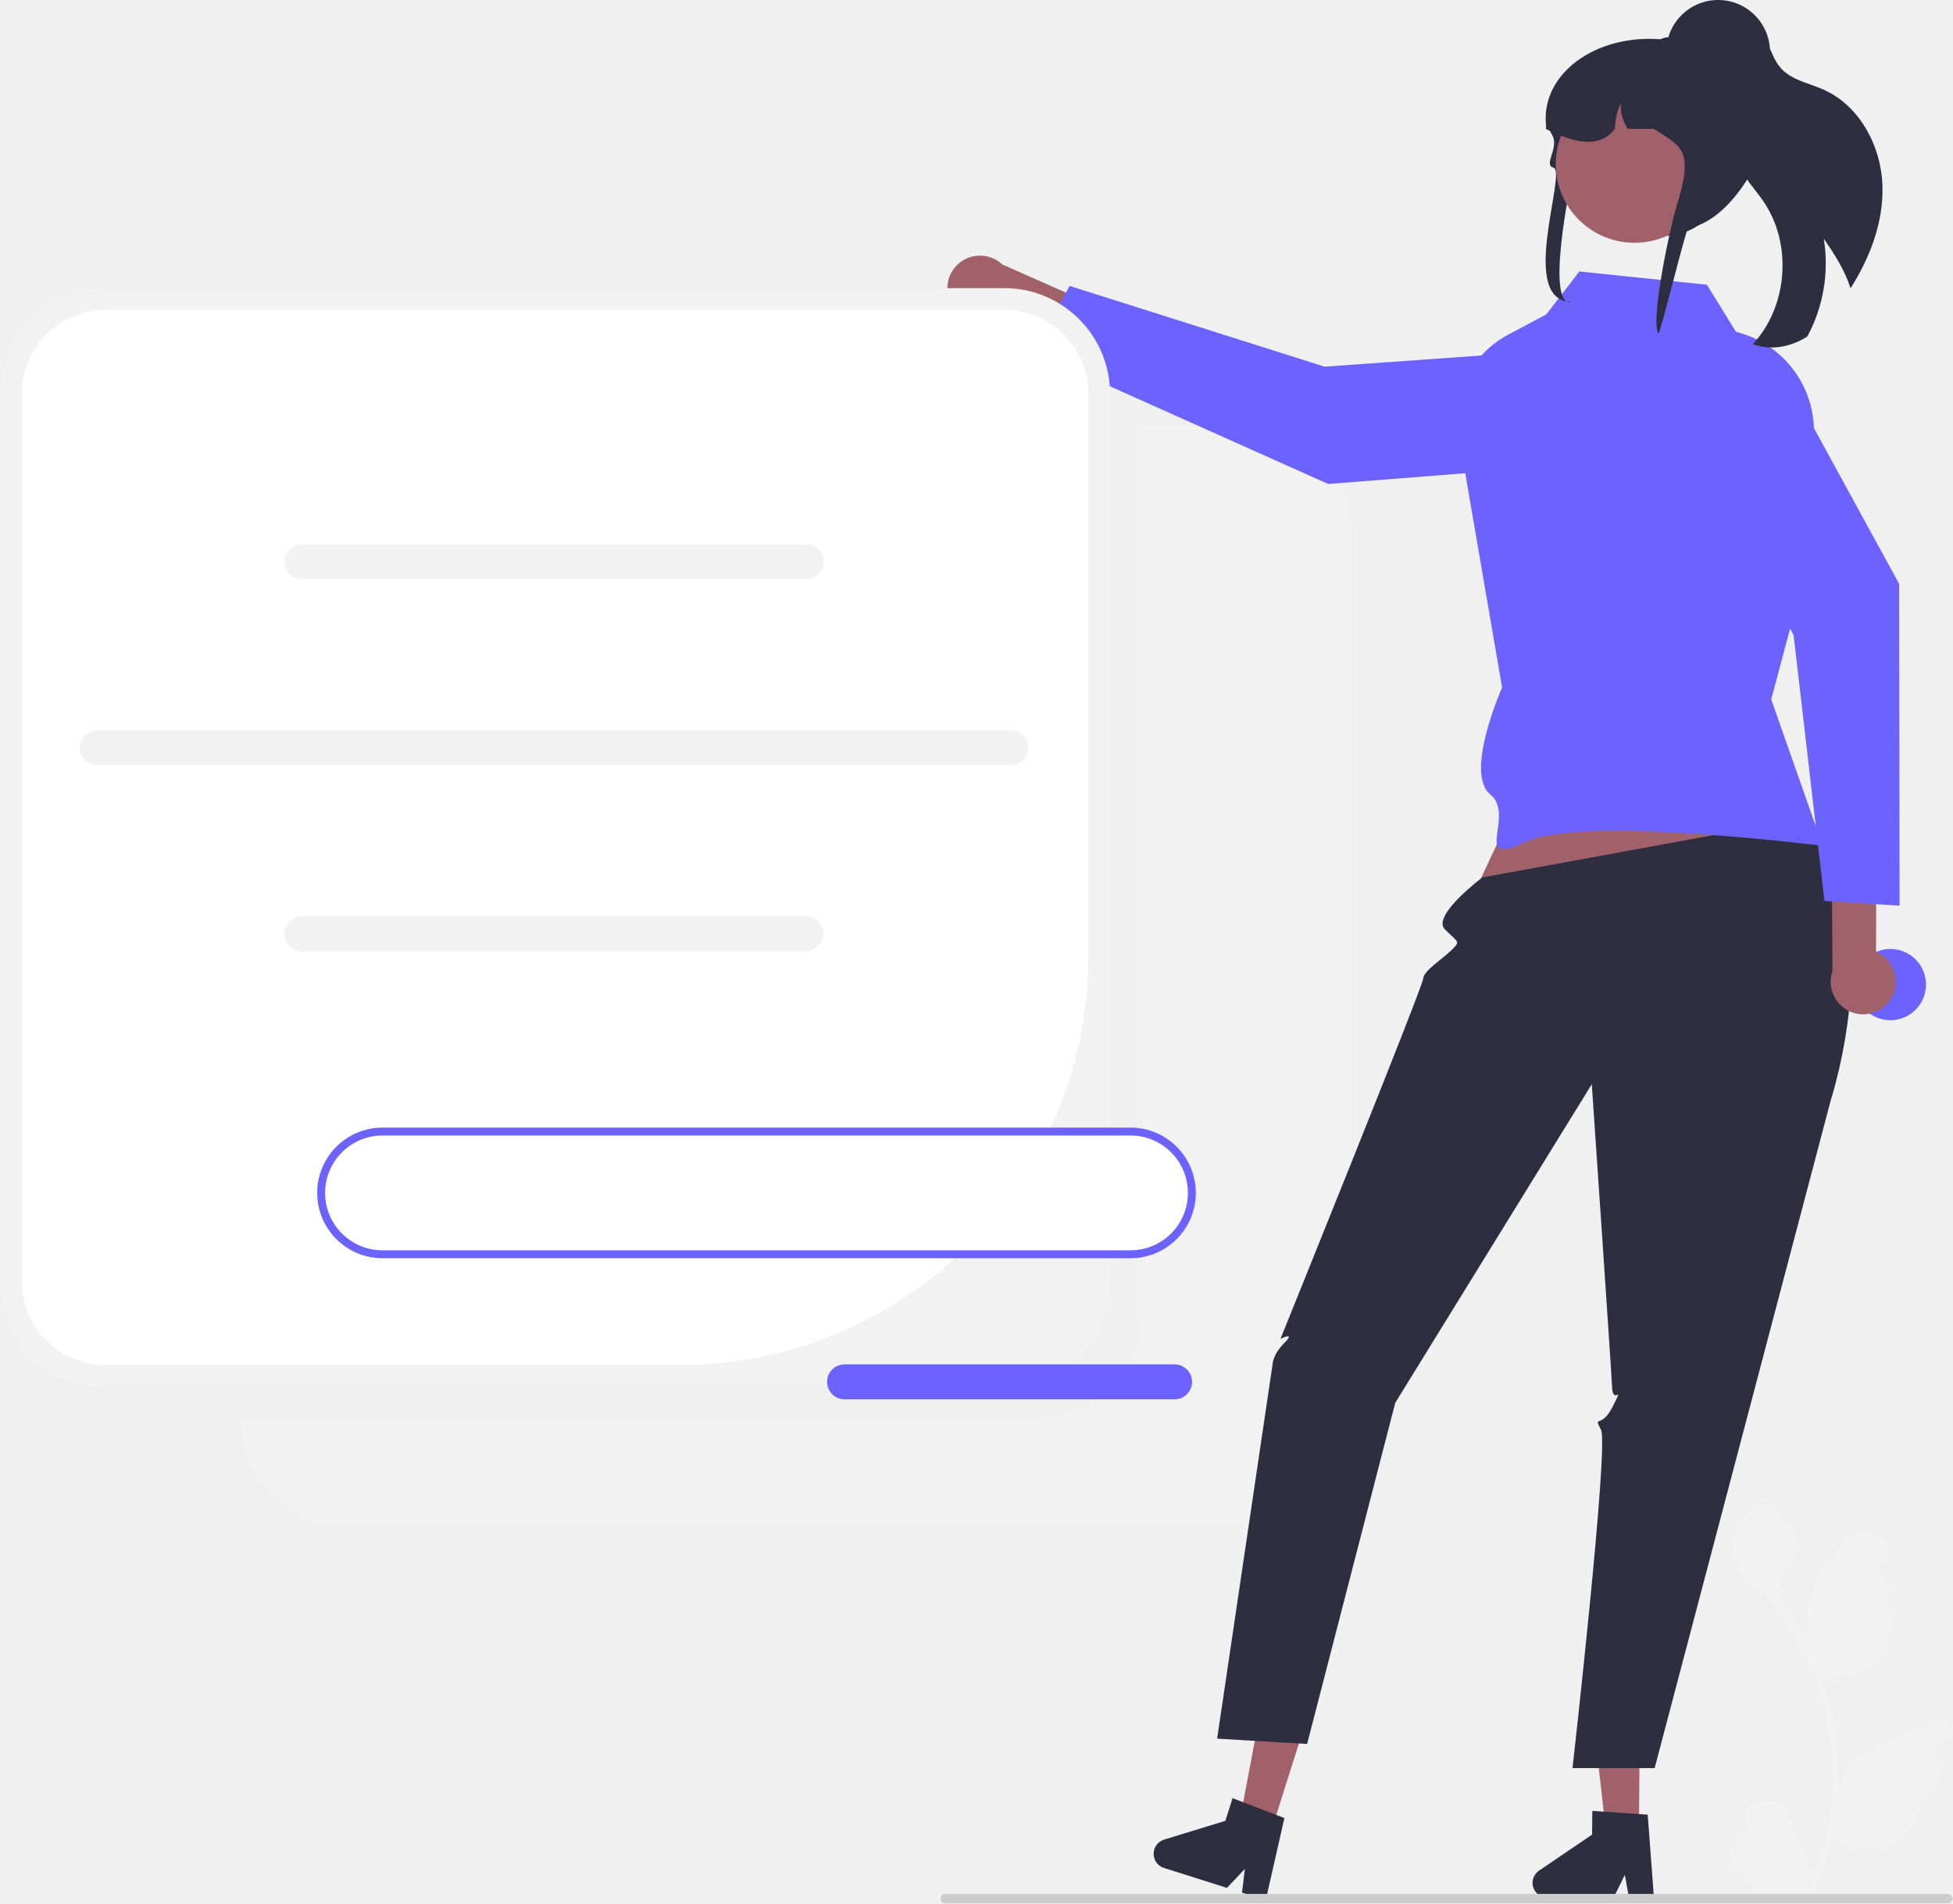
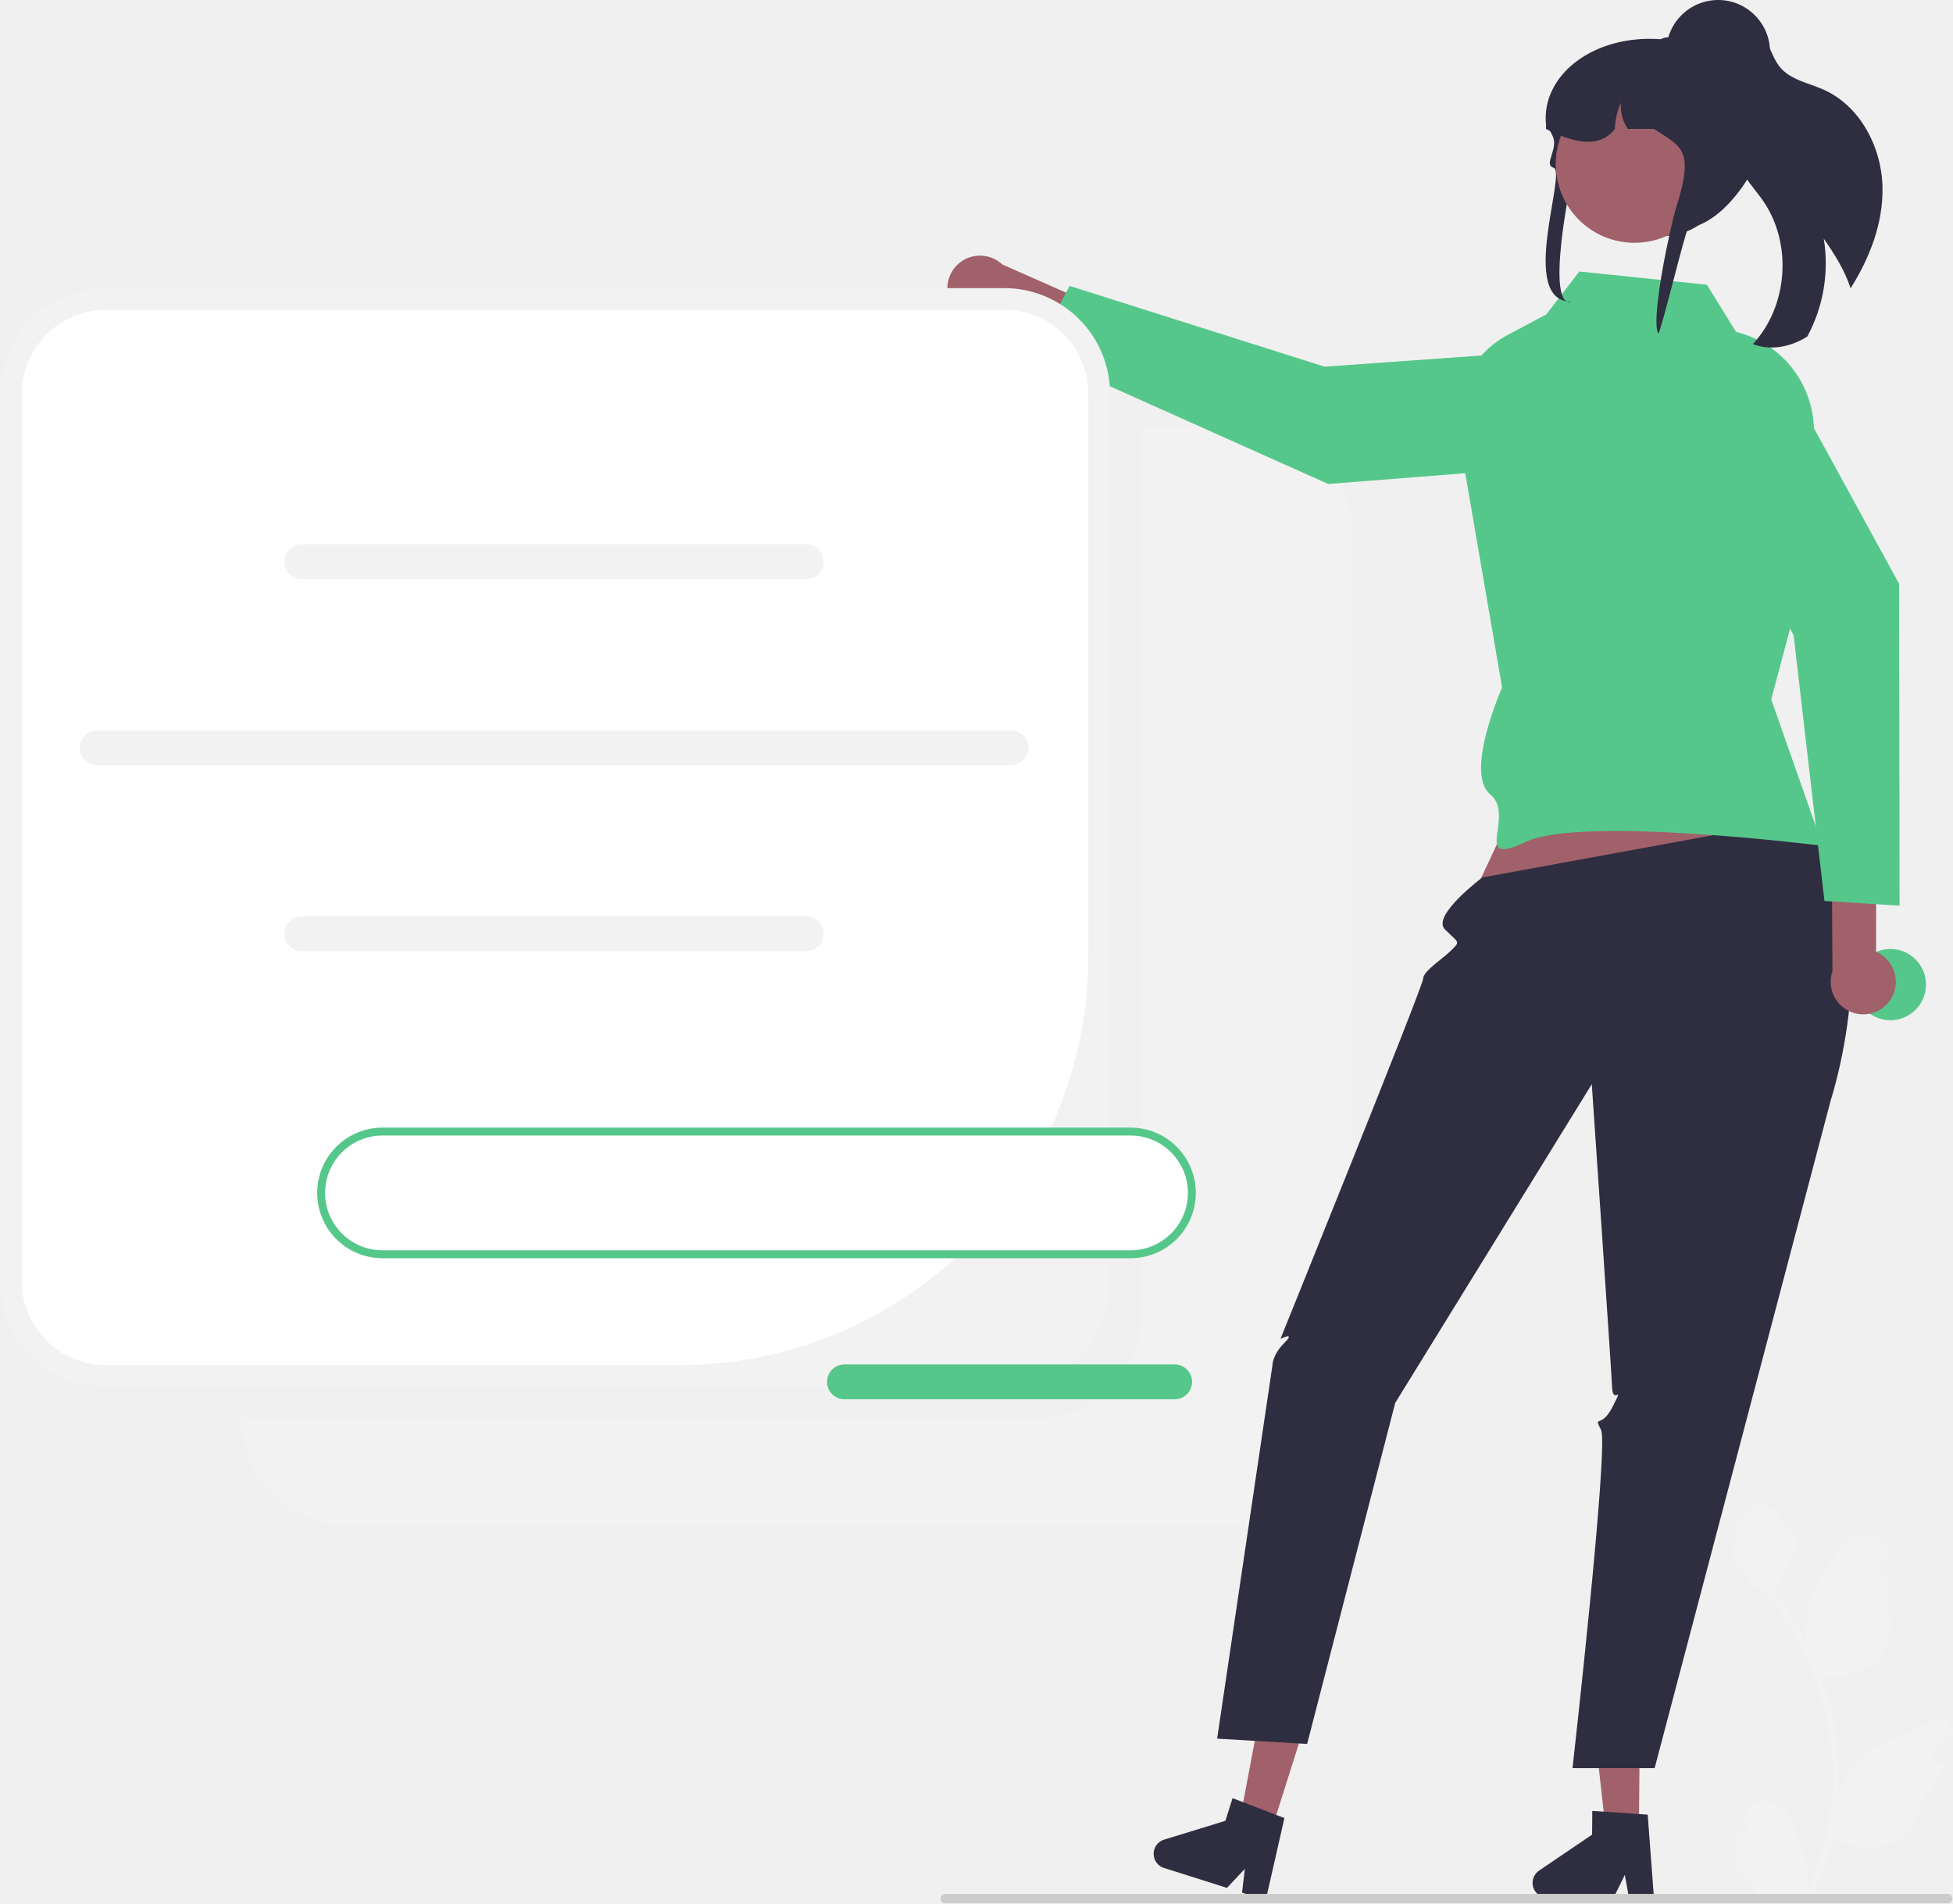
<svg xmlns="http://www.w3.org/2000/svg" data-name="Layer 1" width="493.461" height="480.848" viewBox="0 0 493.461 480.848">
  <path d="M668.007,317.365H641.751V541.211a26.744,26.744,0,0,1-26.744,26.744H414.269v.256a26.744,26.744,0,0,0,26.744,26.744h226.993a26.744,26.744,0,0,0,26.744-26.744V344.109A26.744,26.744,0,0,0,668.007,317.365Z" transform="translate(-353.2694 -209.5759)" fill="#f2f2f2" />
  <path d="M792.472,673.091a2.269,2.269,0,0,0,1.645-3.933l-.155-.618q.031-.074.062-.148a6.094,6.094,0,0,1,11.241.042c1.839,4.428,4.179,8.864,4.756,13.546a18.029,18.029,0,0,1-.316,6.2,72.281,72.281,0,0,0,6.575-30.021,69.764,69.764,0,0,0-.433-7.783q-.358-3.178-.995-6.31a73.119,73.119,0,0,0-14.5-30.99,19.459,19.459,0,0,1-8.093-8.397,14.843,14.843,0,0,1-1.35-4.056c.394.052,1.486-5.949,1.188-6.317.549-.833,1.532-1.247,2.131-2.06,2.982-4.043,7.091-3.337,9.236,2.157,4.582,2.313,4.627,6.148,1.815,9.837-1.789,2.347-2.035,5.522-3.604,8.035.162.207.329.407.491.614a73.591,73.591,0,0,1,7.681,12.169,30.593,30.593,0,0,1,1.826-14.21c1.748-4.217,5.025-7.769,7.91-11.415a6.279,6.279,0,0,1,11.184,3.083q.009.081.017.161-.643.363-1.259.77a3.078,3.078,0,0,0,1.241,5.602l.063.01a30.627,30.627,0,0,1-.807,4.579c3.702,14.316-4.29,19.53-15.701,19.764-.252.129-.497.258-.749.381a75.114,75.114,0,0,1,4.043,19.028,71.243,71.243,0,0,1-.052,11.503l.019-.136a18.826,18.826,0,0,1,6.427-10.87c4.946-4.063,11.933-5.559,17.268-8.824a3.533,3.533,0,0,1,5.411,3.437l-.022.143a20.677,20.677,0,0,0-2.319,1.117q-.643.363-1.259.77a3.078,3.078,0,0,0,1.241,5.602l.063.01c.045.006.084.013.129.019a30.654,30.654,0,0,1-5.639,8.829c-2.315,12.497-12.256,13.683-22.89,10.044h-.006a75.093,75.093,0,0,1-5.044,14.726H792.923c-.065-.2-.123-.407-.181-.607a20.474,20.474,0,0,0,4.986-.297c-1.337-1.641-2.674-3.294-4.011-4.935a1.121,1.121,0,0,1-.084-.097c-.678-.84-1.363-1.673-2.041-2.512l-0-.001a29.99,29.99,0,0,1,.879-7.64Z" transform="translate(-353.2694 -209.5759)" fill="#f2f2f2" />
  <path d="M593.994,286.915a8.246,8.246,0,0,0,12.466,1.526l37.465,16.903,7.223-9.213-44.644-19.75a8.235,8.235,0,0,0-12.509,10.535Z" transform="translate(-353.2694 -209.5759)" fill="#a0616a" />
-   <path d="M754.778,297.455l3.716,21.056a7.155,7.155,0,0,1-6.485,8.376l-63.139,4.965L614.653,298.637l8.864-16.827L687.944,302.212Z" transform="translate(-353.2694 -209.5759)" fill="#6c63ff" />
+   <path d="M754.778,297.455l3.716,21.056a7.155,7.155,0,0,1-6.485,8.376l-63.139,4.965L614.653,298.637l8.864-16.827L687.944,302.212Z" transform="translate(-353.2694 -209.5759)" fill="#56c78a" />
  <rect y="72.789" width="280.481" height="277.59" rx="26.744" fill="#f2f2f2" />
  <path d="M380.014,287.865a21.244,21.244,0,0,0-21.244,21.244V533.211a21.244,21.244,0,0,0,21.244,21.244H524.886A103.364,103.364,0,0,0,628.25,451.091V309.109a21.244,21.244,0,0,0-21.244-21.244Z" transform="translate(-353.2694 -209.5759)" fill="#fff" />
  <path d="M556.965,355.876H429.559a4.408,4.408,0,1,1,0-8.816H556.965a4.408,4.408,0,0,1,0,8.816Z" transform="translate(-353.2694 -209.5759)" fill="#f2f2f2" />
  <path d="M556.965,449.876H429.559a4.408,4.408,0,1,1,0-8.816H556.965a4.408,4.408,0,0,1,0,8.816Z" transform="translate(-353.2694 -209.5759)" fill="#f2f2f2" />
  <path d="M608.702,402.907H377.822a4.408,4.408,0,1,1,0-8.816H608.702a4.408,4.408,0,0,1,0,8.816Z" transform="translate(-353.2694 -209.5759)" fill="#f2f2f2" />
  <polygon points="393.531 180.687 370.531 229.687 459.008 220.726 440.539 173.687 393.531 180.687" fill="#a0616a" />
  <polygon points="414.101 462.32 405.712 462.249 401.999 429.138 414.379 429.243 414.101 462.32" fill="#a0616a" />
  <path d="M740.5,685.235a3.755,3.755,0,0,0,3.718,3.783l16.679.139,2.92-5.918,1.072,5.949,6.293.057-1.589-21.217-2.189-.146-8.931-.616-2.881-.193-.051,6.003-13.398,9.087A3.749,3.749,0,0,0,740.5,685.235Z" transform="translate(-353.2694 -209.5759)" fill="#2f2e41" />
  <polygon points="321.266 462.358 313.268 459.825 319.447 427.085 331.251 430.822 321.266 462.358" fill="#a0616a" />
  <path d="M644.932,676.789a3.755,3.755,0,0,0,2.443,4.709l15.902,5.033,4.53-4.799-.723,6.001,5.999,1.904L677.797,668.89l-2.05-.783-8.356-3.212-2.697-1.031-1.812,5.723-15.477,4.75A3.749,3.749,0,0,0,644.932,676.789Z" transform="translate(-353.2694 -209.5759)" fill="#2f2e41" />
  <path d="M808.248,416.522,727.801,431.263s-12.903,9.652-9.452,13.109,3.987,2.921,1.719,5.189-7.171,5.299-7.219,7.283-36.048,90.984-36.048,90.984,4-2,1,1-3,5.479-3,5.479l-14,94.521,22.737,1.339,22.263-86.173,49.659-80.504s4.927,71.789,5.134,76.564,3.207-1.225.207,4.775-5,2-3,6-7.205,85.435-7.205,85.435h20.753L815.859,487.472S831.695,439.216,808.248,416.522Z" transform="translate(-353.2694 -209.5759)" fill="#2f2e41" />
-   <path d="M784.549,281.51l-32.225-3.348-8.349,10.839-9.726,5.18a24.275,24.275,0,0,0-12.815,22.962l11.366,66.119s-9.601,21.619-3,27-5.104,18.707,9,12,75,1,75,1l-13-37,9.711-36.358,1.069-30.485a25.826,25.826,0,0,0-18.339-25.627l-1.358-.41Z" transform="translate(-353.2694 -209.5759)" fill="#6c63ff" />
+   <path d="M784.549,281.51l-32.225-3.348-8.349,10.839-9.726,5.18a24.275,24.275,0,0,0-12.815,22.962l11.366,66.119s-9.601,21.619-3,27-5.104,18.707,9,12,75,1,75,1l-13-37,9.711-36.358,1.069-30.485a25.826,25.826,0,0,0-18.339-25.627l-1.358-.41Z" transform="translate(-353.2694 -209.5759)" fill="#56c78a" />
  <path d="M828.913,256.806c.211,9.083-3.183,17.878-8.06,25.603-1.449-4.51-4.054-8.614-6.77-12.527a38.995,38.995,0,0,1-4.15,24.696,5.224,5.224,0,0,1-.444.285c-3.975,2.391-9.014,3.359-13.314,1.633,8.884-9.577,10.015-25.444,2.566-36.186-2.109-3.048-4.836-5.744-6.142-9.212-2.062-5.535-.08-11.628,1.171-17.398,1.169-5.37,1.374-11.761-2.229-15.697a3.786,3.786,0,0,1,3.47-1.598c2.221.314,3.838,2.245,4.868,4.233,1.03,1.989,1.709,4.193,3.144,5.91,2.658,3.215,7.184,3.975,10.999,5.669C823.26,236.332,828.692,246.699,828.913,256.806Z" transform="translate(-353.2694 -209.5759)" fill="#2f2e41" />
  <path d="M590.92,689.234a1.186,1.186,0,0,0,1.19,1.19h253.29a1.19,1.19,0,0,0,0-2.38h-253.29A1.187,1.187,0,0,0,590.92,689.234Z" transform="translate(-353.2694 -209.5759)" fill="#ccc" />
-   <circle cx="477.638" cy="248.748" r="9" fill="#6c63ff" />
+   <circle cx="477.638" cy="248.748" r="9" fill="#56c78a" />
  <path d="M751.156,251.613c.528-1.848-3.111,9.446-1.355,9.65,7.997.917,18.974,5.693,24.543,7.921.251-.029.502-.058.745-.095.598-.066,1.18-.16,1.756-.269C789.814,266.366,794.801,246.445,794.801,246.263c0-.896-2.149-25.493-5.535-25.857a24.957,24.957,0,0,0-2.678-.146h-8.402a39.048,39.048,0,0,0-5.274-.765H772.896c-16.915-1.289-30.253,9.021-29.006,21.567.007.015.022.029.029.044.362.539.679,1.048.959,1.536.273.459.502.896.701,1.311,1.542,3.204-2.421,7.235.207,7.987,3.495,1.001-9.192,33.894,4.642,33.894C743.698,287.747,749.699,256.71,751.156,251.613Z" transform="translate(-353.2694 -209.5759)" fill="#2f2e41" />
  <circle cx="412.986" cy="41.443" r="19.894" fill="#a0616a" />
  <path d="M743.89,242.147c.332.175.657.335.989.495.347.167.693.335,1.04.488,6.661,3.022,12.083,3.357,15.374-.983a18.392,18.392,0,0,1,1.512-6.626,10.65,10.65,0,0,0,1.756,6.626h6.624c6.824,4.529,10.328,5.002,5.592,19.87-1.321,4.143-6.571,28.251-4.505,31.826.598-.066,6.955-26.471,7.53-26.58,12.969-2.454,21.209-23.82,20.154-25.028a22.275,22.275,0,0,0-2.309-9.91,22.793,22.793,0,0,0-8.661-9.422,40.166,40.166,0,0,0-6.92-2.599c-.059-.015-.111-.029-.17-.044-.73-.197-1.475-.379-2.22-.532a40.842,40.842,0,0,0-4.662-.706c-.111-.007-.221-.015-.325-.015a3.513,3.513,0,0,0-1.778.488c-.007,0-.007.007-.015.007a3.347,3.347,0,0,0-.989.881,3.386,3.386,0,0,0-.723,2.104H763.808q-.409,0-.819.022a19.78,19.78,0,0,0-19.069,18.596C743.897,241.456,743.89,241.798,743.89,242.147Z" transform="translate(-353.2694 -209.5759)" fill="#2f2e41" />
  <circle cx="434.117" cy="13.106" r="13.106" fill="#2f2e41" />
  <path d="M831.009,462.035a8.246,8.246,0,0,0-3.717-11.996l.065-41.101-11.364-2.813.28,48.817a8.235,8.235,0,0,0,14.736,7.093Z" transform="translate(-353.2694 -209.5759)" fill="#a0616a" />
-   <path d="M774.733,311.053l17.684-12.018a7.155,7.155,0,0,1,10.298,2.483l30.404,55.559.116,81.31-18.982-1.19-7.792-67.129Z" transform="translate(-353.2694 -209.5759)" fill="#6c63ff" />
+   <path d="M774.733,311.053l17.684-12.018a7.155,7.155,0,0,1,10.298,2.483l30.404,55.559.116,81.31-18.982-1.19-7.792-67.129Z" transform="translate(-353.2694 -209.5759)" fill="#56c78a" />
  <path d="M638.915,495.453h-189a15.5,15.5,0,0,0,0,31h189a15.5,15.5,0,1,0,0-31Z" transform="translate(-353.2694 -209.5759)" fill="#fff" />
-   <path d="M638.915,527.453h-189a16.5,16.5,0,0,1,0-33h189a16.5,16.5,0,1,1,0,33Zm-189-31a14.5,14.5,0,0,0,0,29h189a14.5,14.5,0,1,0,0-29Z" transform="translate(-353.2694 -209.5759)" fill="#6c63ff" />
-   <path d="M650.06,563.096H566.653a4.408,4.408,0,1,1,0-8.816h83.406a4.408,4.408,0,0,1,0,8.816Z" transform="translate(-353.2694 -209.5759)" fill="#6c63ff" />
+   <path d="M638.915,527.453h-189a16.5,16.5,0,0,1,0-33h189a16.5,16.5,0,1,1,0,33Zm-189-31a14.5,14.5,0,0,0,0,29h189a14.5,14.5,0,1,0,0-29Z" transform="translate(-353.2694 -209.5759)" fill="#56c78a" />
+   <path d="M650.06,563.096H566.653a4.408,4.408,0,1,1,0-8.816h83.406a4.408,4.408,0,0,1,0,8.816Z" transform="translate(-353.2694 -209.5759)" fill="#56c78a" />
</svg>
